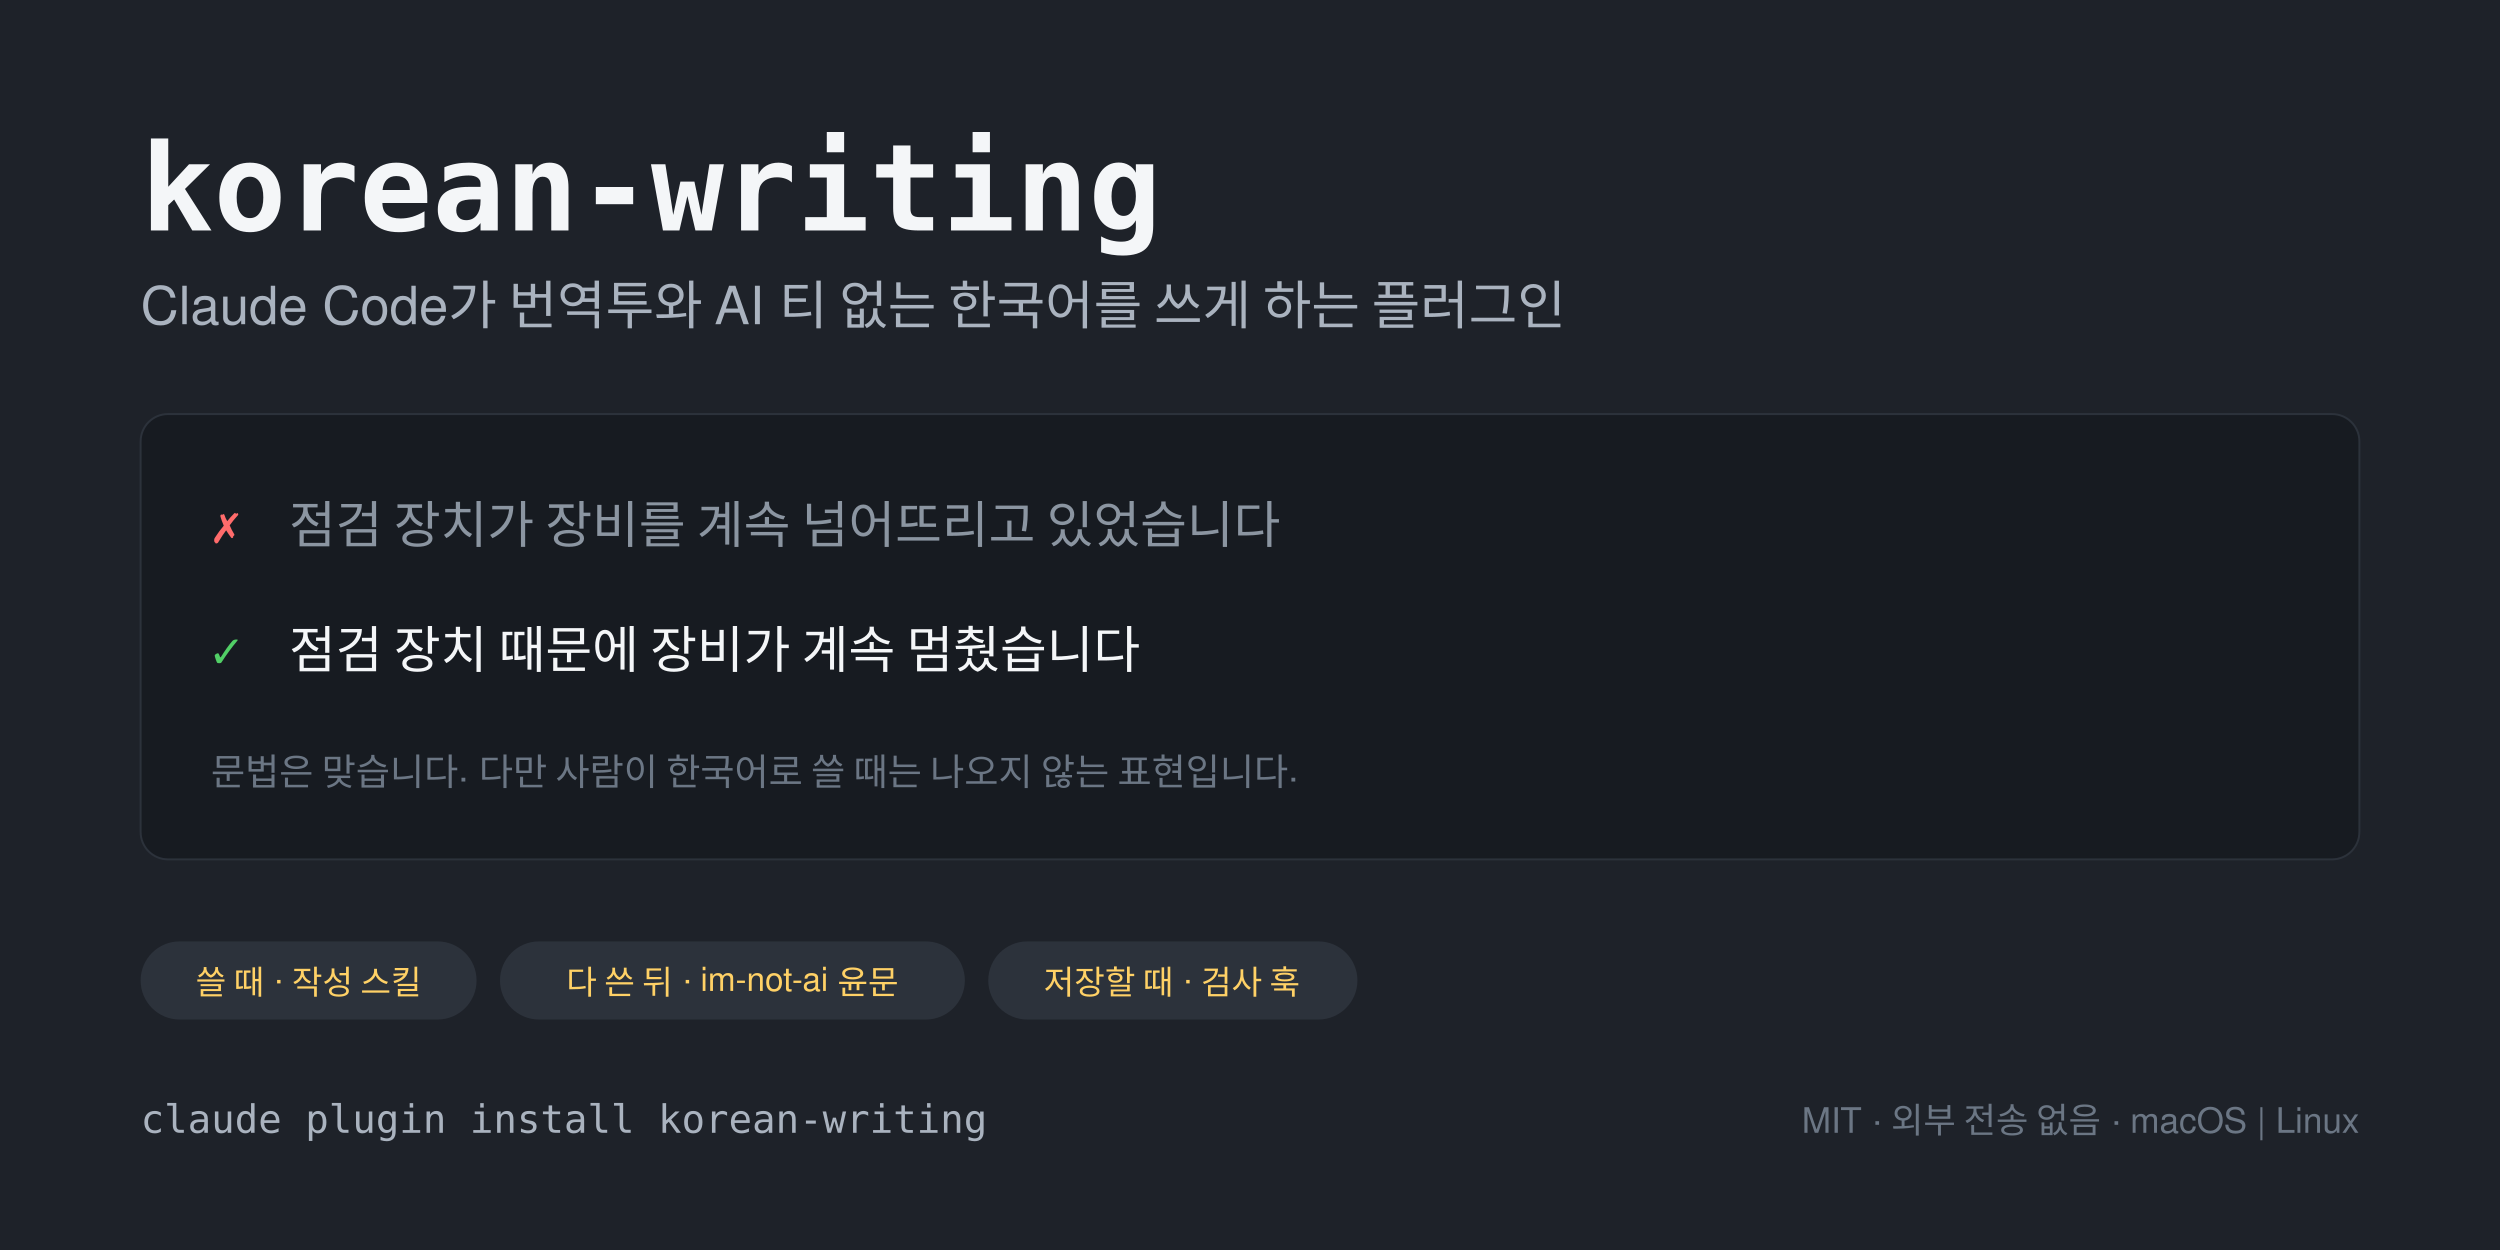
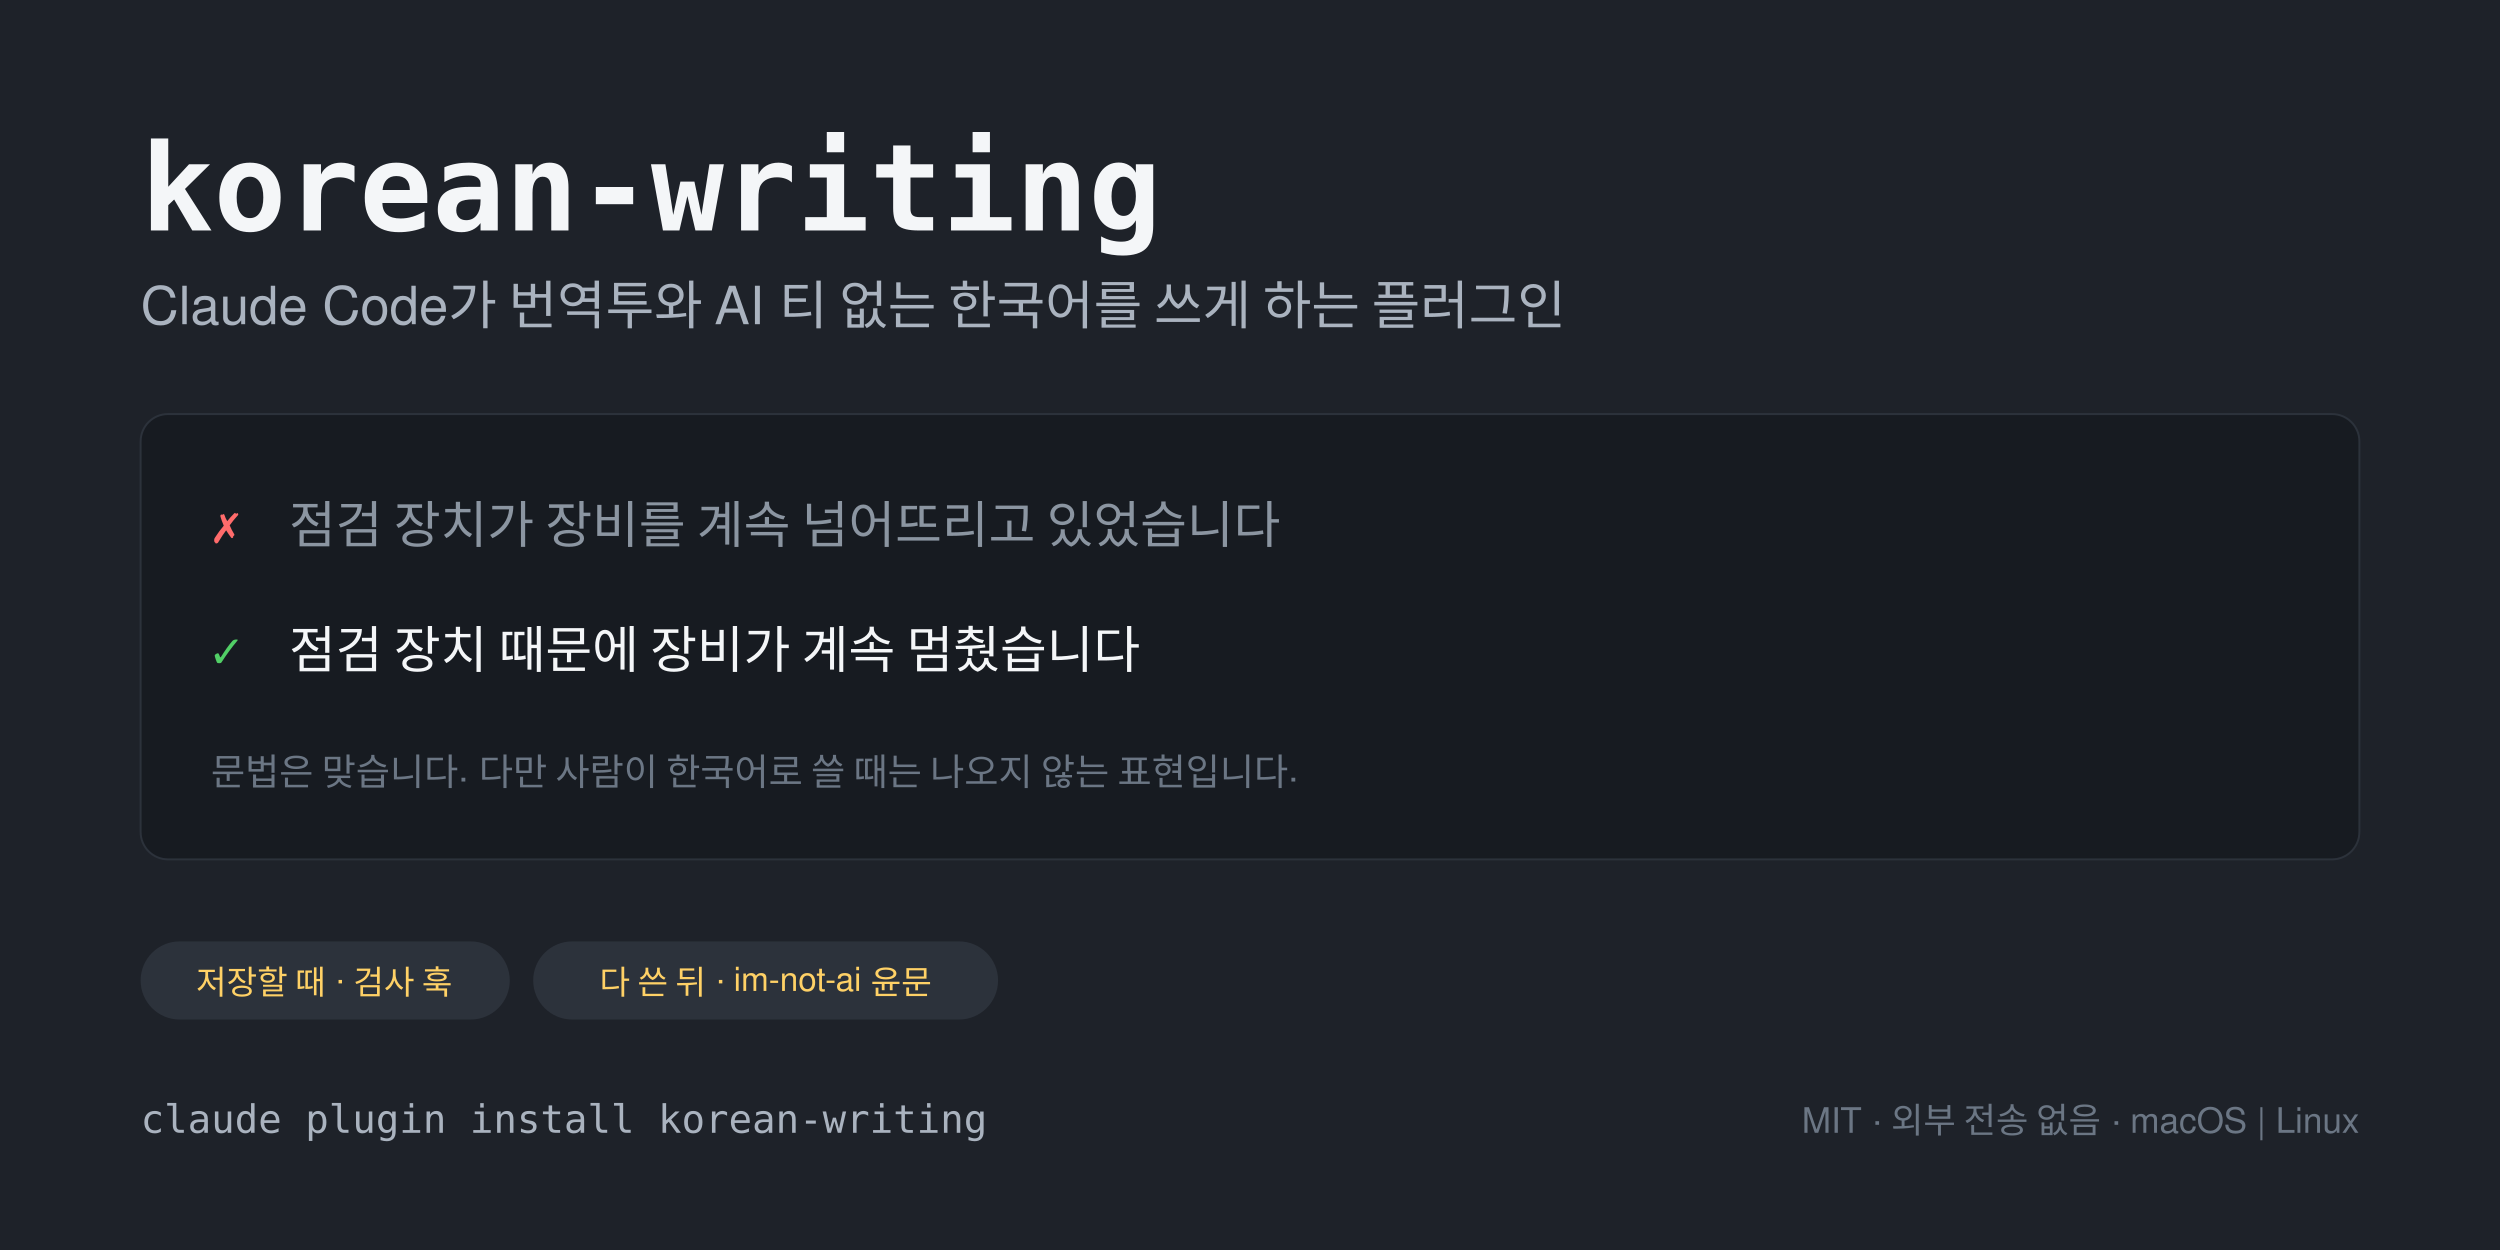
<svg xmlns="http://www.w3.org/2000/svg" width="1280" height="640" viewBox="0 0 1280 640" font-family="-apple-system, 'Apple SD Gothic Neo', 'Noto Sans KR', 'Malgun Gothic', Helvetica, Arial, sans-serif">
  <rect width="1280" height="640" fill="#1e2229" />
  <text x="72" y="118" font-size="62" font-weight="700" fill="#f4f6f8" font-family="SF Mono, Menlo, Consolas, monospace">korean-writing</text>
  <text x="72" y="166" font-size="27" fill="#aab3bf">Claude Code가 번역투와 AI 티 없는 한국어를 쓰게 하는 플러그인</text>
  <rect x="72" y="212" width="1136" height="228" rx="14" fill="#171b21" stroke="#2c323b" stroke-width="1" />
  <text x="108" y="278" font-size="26" fill="#ff6b6b" font-family="SF Mono, Menlo, Consolas, monospace">✗</text>
  <text x="148" y="278" font-size="26" fill="#8b95a1">점검 장치가 장비를 계속 넘어뜨리고 있었습니다</text>
  <text x="108" y="342" font-size="26" fill="#51cf66" font-family="SF Mono, Menlo, Consolas, monospace">✓</text>
  <text x="148" y="342" font-size="26" fill="#f4f6f8">점검 장치 때문에 장비가 계속 멈췄습니다</text>
  <text x="108" y="402" font-size="19" fill="#6b7684">문법은 맞습니다. 다만 사람이 한국어로 쓸 때는 나오지 않는 표현입니다.</text>
-   <rect x="72" y="482" width="172" height="40" rx="20" fill="#2c323b" />
-   <text x="158" y="509" text-anchor="middle" font-size="17" fill="#ffd166">쓸 때 · 작성 스킬</text>
-   <rect x="256" y="482" width="238" height="40" rx="20" fill="#2c323b" />
-   <text x="375" y="509" text-anchor="middle" font-size="17" fill="#ffd166">다 쓴 뒤 · im-not-ai 윤문</text>
-   <rect x="506" y="482" width="189" height="40" rx="20" fill="#2c323b" />
-   <text x="600" y="509" text-anchor="middle" font-size="17" fill="#ffd166">저장할 때 · 검사 훅</text>
+   <rect x="72" y="482" width="189" height="40" rx="20" fill="#2c323b" />
+   <text x="166" y="509" text-anchor="middle" font-size="17" fill="#ffd166">저장할 때 · 검사 훅</text>
+   <rect x="273" y="482" width="238" height="40" rx="20" fill="#2c323b" />
+   <text x="392" y="509" text-anchor="middle" font-size="17" fill="#ffd166">다 쓴 뒤 · im-not-ai 윤문</text>
  <text x="72" y="580" font-size="20" fill="#aab3bf" font-family="SF Mono, Menlo, Consolas, monospace">claude plugin install korean-writing</text>
  <text x="1208" y="580" text-anchor="end" font-size="18" fill="#6b7684">MIT · 외부 전송 없음 · macOS | Linux</text>
</svg>
